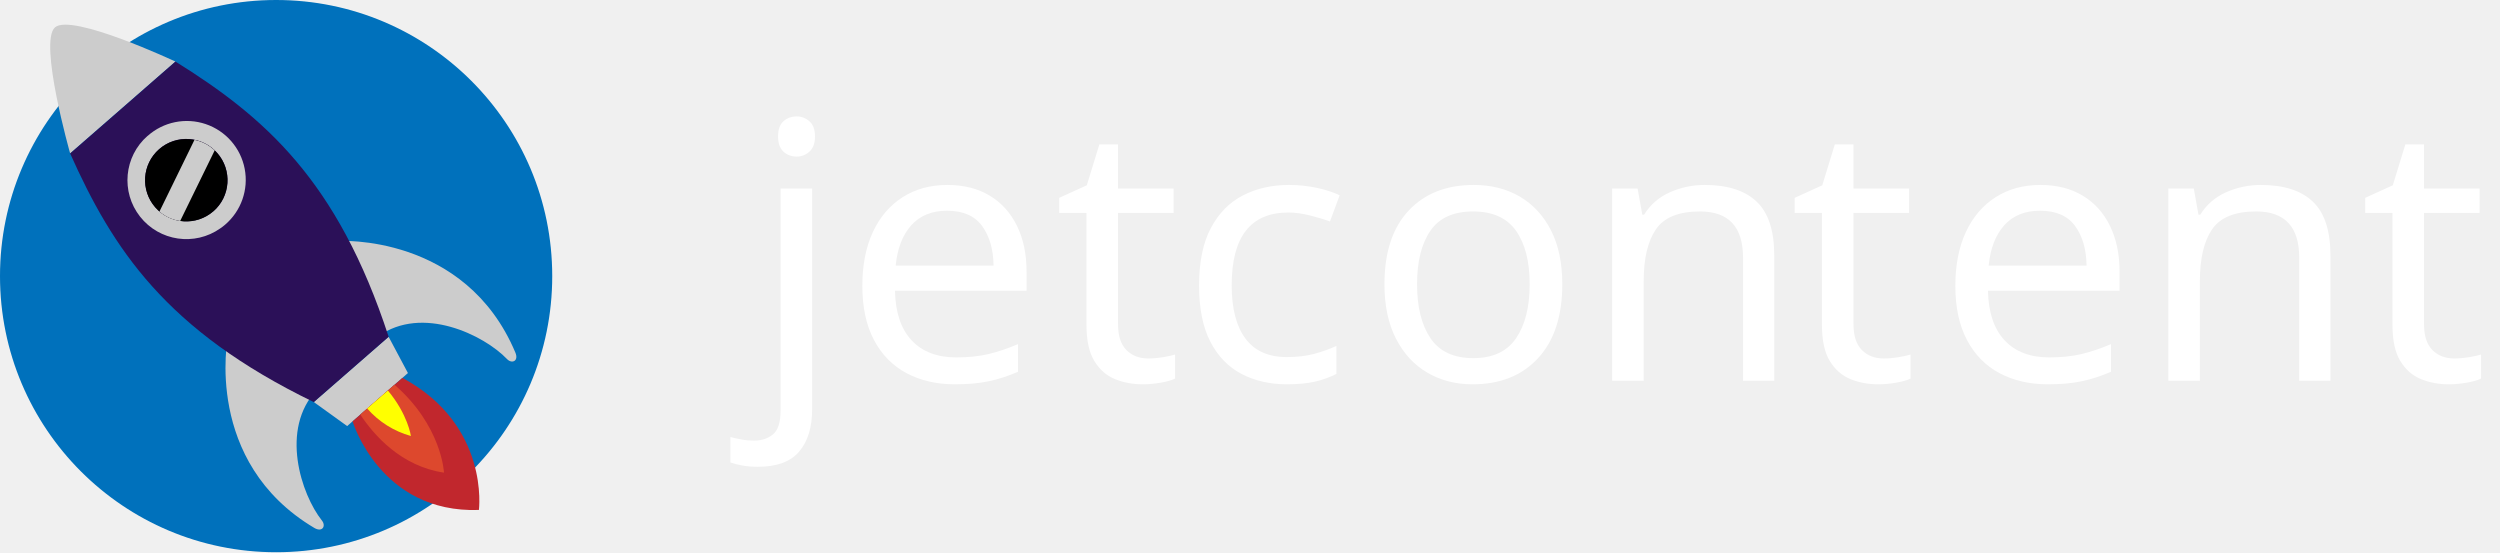
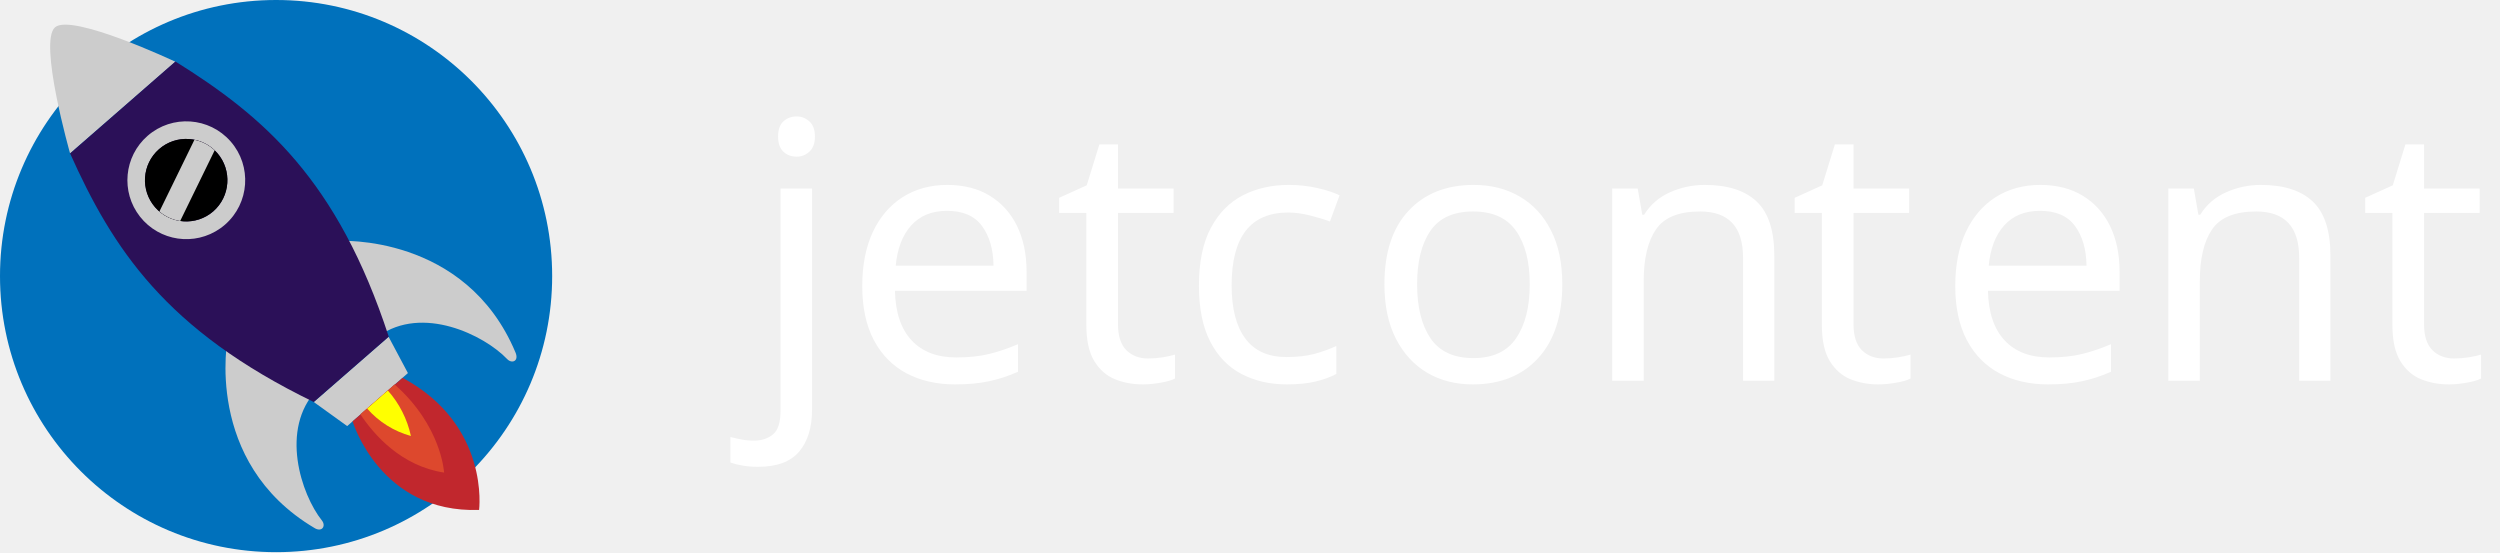
- <svg xmlns="http://www.w3.org/2000/svg" id="Layer_1" data-name="Layer 1" viewBox="0 0 697.17 154">
+ <svg xmlns="http://www.w3.org/2000/svg" id="Layer_1" data-name="Layer 1" viewBox="0 0 300 66.27">
  <defs>
-     <style>.cls-1{fill:#0071bc;}.cls-2{font-size:100px;fill:#fff;font-family:Ubuntu-Medium, Ubuntu;font-weight:500;}.cls-3{letter-spacing:-0.01em;}.cls-4{letter-spacing:-0.01em;}.cls-5{letter-spacing:0em;}.cls-6{fill:#ccc;}.cls-7{fill:#2b1058;}.cls-8{fill:#c1272d;}.cls-9{fill:#dd482d;}.cls-10{fill:#ff0;}</style>
+     <style>.cls-1{fill:#0071bc;}.cls-2{font-size:43.03px;fill:#fff;font-family:Ubuntu-Medium, Ubuntu;font-weight:500;}.cls-3{letter-spacing:-0.01em;}.cls-4{letter-spacing:0em;}.cls-5{letter-spacing:-0.01em;}.cls-6{letter-spacing:0em;}.cls-7{fill:#ccc;}.cls-8{fill:#2b1058;}.cls-9{fill:#c1272d;}.cls-10{fill:#dd482d;}.cls-11{fill:#ff0;}</style>
  </defs>
-   <circle class="cls-1" cx="77" cy="77" r="77" />
-   <text class="cls-2" transform="translate(209.18 106.17)">je<tspan class="cls-3" x="84.6" y="0">tc</tspan>
-     <tspan x="171.4" y="0">on</tspan>
-     <tspan class="cls-4" x="289.7" y="0">t</tspan>
-     <tspan class="cls-5" x="330.6" y="0">ent</tspan>
+   <circle class="cls-1" cx="33.13" cy="33.13" r="33.13" />
+   <text class="cls-2" transform="translate(90.01 45.69)">je<tspan class="cls-3" x="36.4" y="0">tc</tspan>
+     <tspan class="cls-4" x="73.76" y="0">on</tspan>
+     <tspan class="cls-5" x="124.66" y="0">t</tspan>
+     <tspan class="cls-6" x="142.26" y="0">ent</tspan>
  </text>
-   <path class="cls-6" d="M148.35,181.73c-10.37,10.91-4.35,29.18,1.43,36.44,1.2,1.52.11,3.37-2.13,2.05-31-18.43-24.12-53.13-24.12-53.13s1.58,1.36,10.43,7.26S148.35,181.73,148.35,181.73Z" transform="translate(-60 -73)" />
-   <path class="cls-6" d="M165.5,166.78c12.22-8.8,29.5-.35,35.9,6.36,1.34,1.4,3.33.57,2.32-1.82-14-33.27-49.36-31.12-49.36-31.12s1.14,1.75,5.78,11.31S165.5,166.78,165.5,166.78Z" transform="translate(-60 -73)" />
-   <path class="cls-6" d="M75.34,80.63c-4.63,4,4.22,35.15,4.22,35.15l29.37-25.61S80,76.59,75.34,80.63Z" transform="translate(-60 -73)" />
-   <polygon class="cls-6" points="113.76 104.03 96.81 118.82 87.5 112.11 108.37 93.91 113.76 104.03" />
-   <path class="cls-7" d="M108.93,90.17,94.25,103l-14.69,12.8c11.88,26.53,26.59,49.28,67.94,69.33l20.88-18.21C154.14,123.2,133.6,105.54,108.93,90.17Z" transform="translate(-60 -73)" />
-   <path class="cls-6" d="M101.15,110.89a16.43,16.43,0,0,0,20.29,25.79,14.1,14.1,0,0,0,1.31-1,16.43,16.43,0,1,0-21.6-24.76Zm18.35,21a11.49,11.49,0,1,1,1.11-16.21A11.48,11.48,0,0,1,119.5,131.93Z" transform="translate(-60 -73)" />
-   <path d="M120.61,115.72a11.49,11.49,0,1,1-16.22-1.11A11.48,11.48,0,0,1,120.61,115.72Z" transform="translate(-60 -73)" />
-   <path class="cls-6" d="M110.24,134.63l9.63-19.69a11.39,11.39,0,0,0-5.64-2.93l-9.77,20A11.37,11.37,0,0,0,110.24,134.63Z" transform="translate(-60 -73)" />
-   <path class="cls-8" d="M158.32,190.5l13.9-12.12c24.42,13.15,21.33,36.83,21.33,36.83C166,216.18,158.32,190.5,158.32,190.5Z" transform="translate(-60 -73)" />
-   <path class="cls-9" d="M170,180.28l-9.53,8.32c3.81,5.76,11.42,14.46,23.34,16.2C183.84,204.8,183.19,191.71,170,180.28Z" transform="translate(-60 -73)" />
-   <path class="cls-10" d="M174.59,194.59s-.83-6-6.42-12.68l-5.78,5A25.12,25.12,0,0,0,174.59,194.59Z" transform="translate(-60 -73)" />
+   <path class="cls-7" d="M296.61,163.65c-4.47,4.7-1.88,12.56.61,15.68.52.66,0,1.46-.91.89-13.36-7.93-10.38-22.87-10.38-22.87s.68.59,4.48,3.13A23.47,23.47,0,0,0,296.61,163.65Z" transform="translate(-258.59 -116.87)" />
+   <path class="cls-7" d="M304,157.22c5.26-3.79,12.7-.15,15.45,2.74.58.6,1.44.24,1-.79-6-14.31-21.24-13.39-21.24-13.39s.49.76,2.49,4.87A23.47,23.47,0,0,1,304,157.22Z" transform="translate(-258.59 -116.87)" />
+   <path class="cls-7" d="M265.19,120.15c-2,1.74,1.81,15.13,1.81,15.13l12.64-11S267.18,118.41,265.19,120.15Z" transform="translate(-258.59 -116.87)" />
+   <polygon class="cls-7" points="48.95 44.77 41.66 51.13 37.65 48.24 46.63 40.41 48.95 44.77" />
+   <path class="cls-8" d="M279.64,124.25l-6.32,5.52L267,135.28c5.12,11.41,11.45,21.2,29.24,29.83l9-7.84C299.1,138.47,290.26,130.87,279.64,124.25Z" transform="translate(-258.59 -116.87)" />
+   <path class="cls-7" d="M276.3,133.17a7.07,7.07,0,0,0,8.73,11.1c.19-.14.38-.28.56-.44a7.07,7.07,0,0,0-9.29-10.66Zm7.89,9.06a4.95,4.95,0,1,1,.48-7A5,5,0,0,1,284.19,142.23Z" transform="translate(-258.59 -116.87)" />
+   <path d="M284.67,135.25a4.95,4.95,0,1,1-7-.48A4.94,4.94,0,0,1,284.67,135.25Z" transform="translate(-258.59 -116.87)" />
+   <path class="cls-7" d="M280.21,143.39l4.14-8.48a4.92,4.92,0,0,0-2.43-1.26l-4.2,8.6A5,5,0,0,0,280.21,143.39Z" transform="translate(-258.59 -116.87)" />
+   <path class="cls-9" d="M300.9,167.43l6-5.22c10.51,5.66,9.18,15.85,9.18,15.85C304.19,178.48,300.9,167.43,300.9,167.43Z" transform="translate(-258.59 -116.87)" />
+   <path class="cls-10" d="M305.94,163l-4.11,3.58c1.65,2.48,4.92,6.22,10.05,7C311.88,173.58,311.6,168,305.94,163Z" transform="translate(-258.59 -116.87)" />
+   <path class="cls-11" d="M307.9,169.19a12.08,12.08,0,0,0-2.77-5.46l-2.48,2.17A10.78,10.78,0,0,0,307.9,169.19Z" transform="translate(-258.59 -116.87)" />
</svg>
